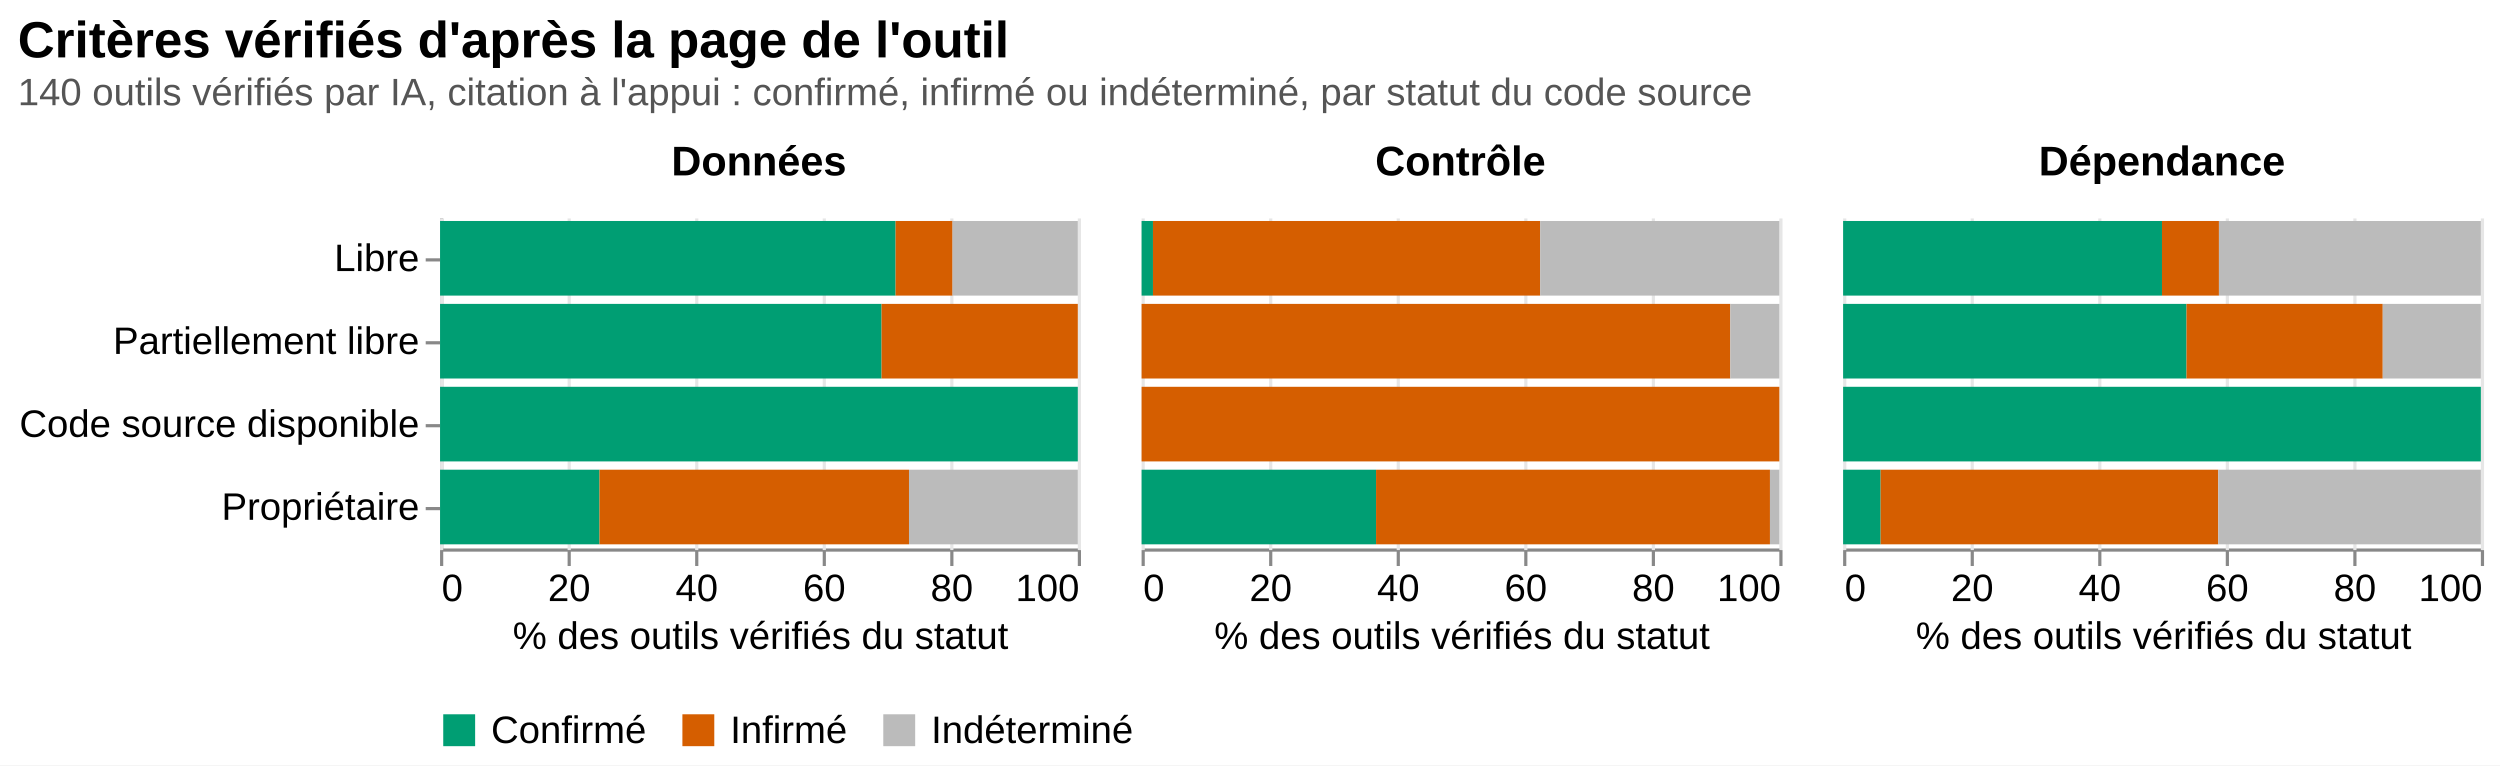
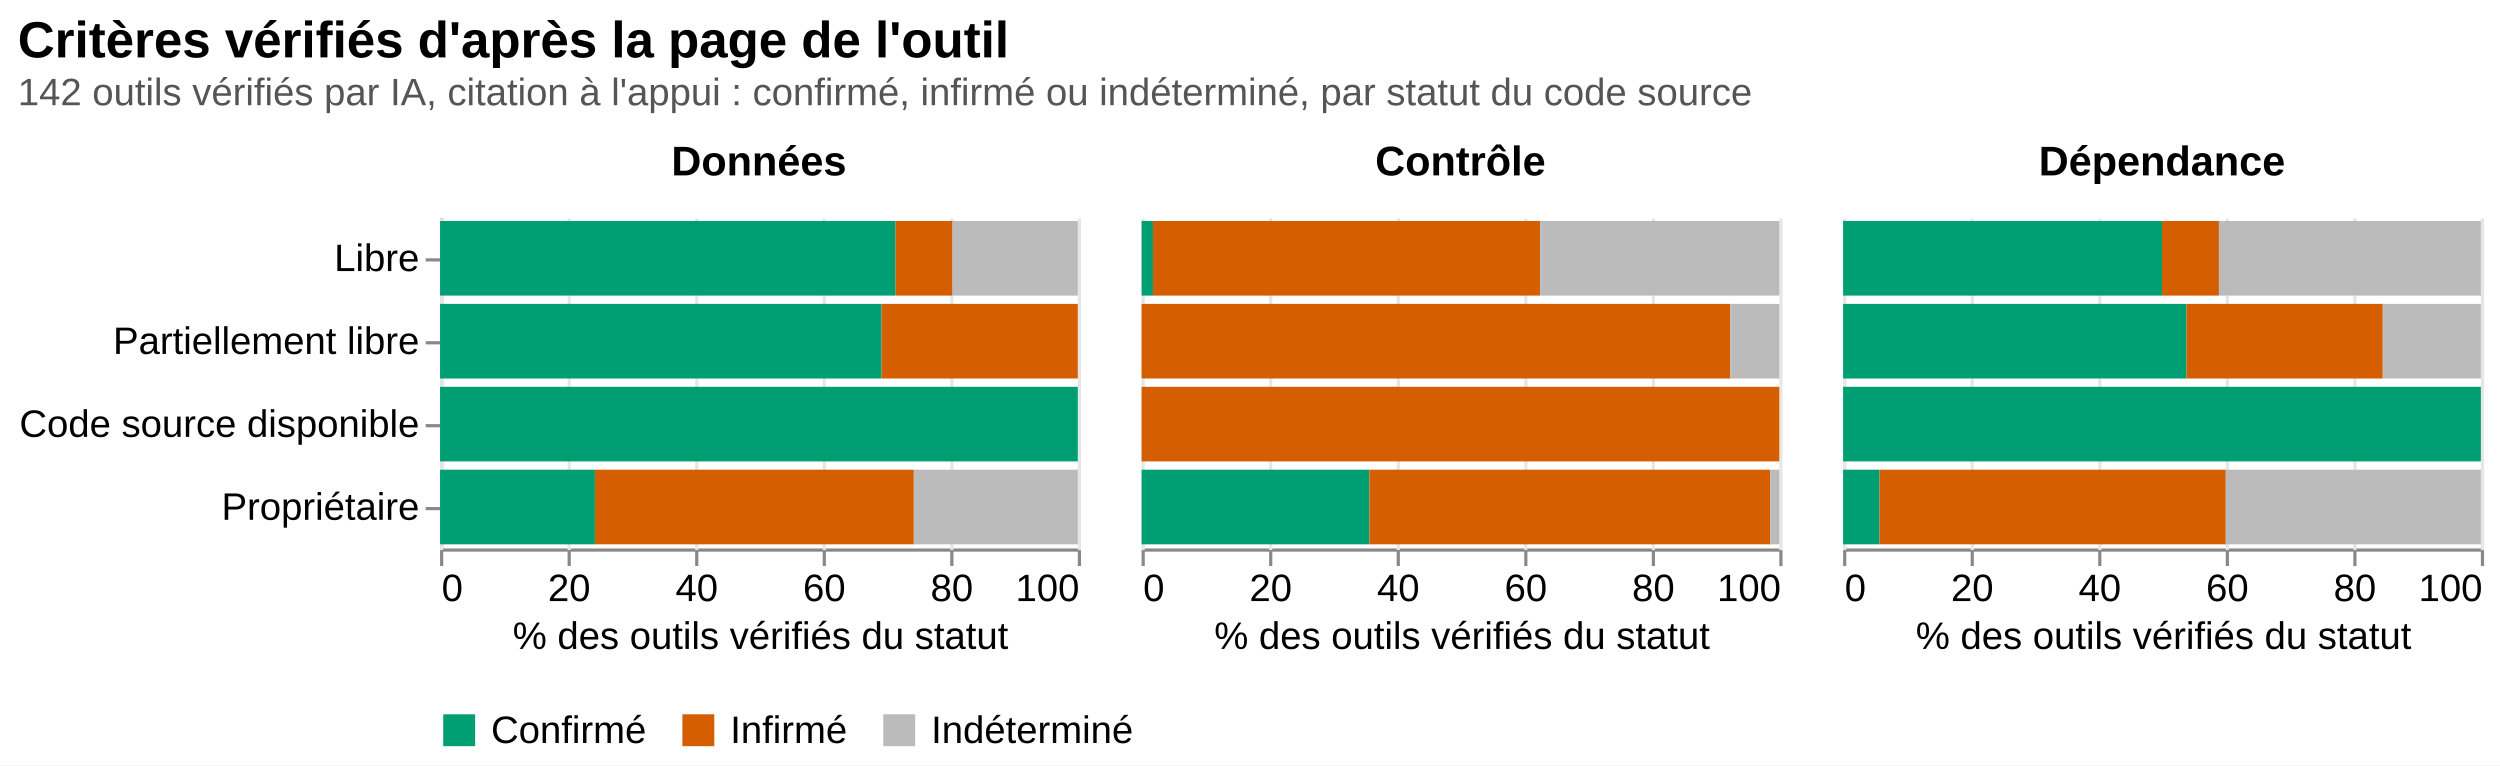
<svg xmlns="http://www.w3.org/2000/svg" version="1.1" class="marks" width="784" height="240" viewBox="0 0 784 240">
  <rect width="784" height="240" fill="white" />
  <g fill="none" stroke-miterlimit="10" transform="translate(138,68)">
    <g class="mark-group role-frame root" role="graphics-object" aria-roledescription="group mark container">
      <g transform="translate(0,0)">
        <path class="background" aria-hidden="true" d="M0,0h0v0h0Z" />
        <g>
          <g class="mark-group role-row-header row_header" role="graphics-object" aria-roledescription="group mark container">
            <g transform="translate(0,0)">
              <path class="background" aria-hidden="true" d="M0,0h0v104h0Z" />
              <g>
                <g class="mark-group role-axis" role="graphics-symbol" aria-roledescription="axis" aria-label="Y-axis for a discrete scale with 4 values: Libre, Partiellement libre, Code source disponible, Propriétaire">
                  <g transform="translate(0.5,0.5)">
                    <path class="background" aria-hidden="true" d="M0,0h0v0h0Z" pointer-events="none" />
                    <g>
                      <g class="mark-rule role-axis-tick" pointer-events="none">
                        <line transform="translate(0,13)" x2="-5" y2="0" stroke="#888888" stroke-width="1" opacity="1" />
                        <line transform="translate(0,39)" x2="-5" y2="0" stroke="#888888" stroke-width="1" opacity="1" />
                        <line transform="translate(0,65)" x2="-5" y2="0" stroke="#888888" stroke-width="1" opacity="1" />
                        <line transform="translate(0,91)" x2="-5" y2="0" stroke="#888888" stroke-width="1" opacity="1" />
                      </g>
                      <g class="mark-text role-axis-label" pointer-events="none">
                        <text text-anchor="end" transform="translate(-7,16.5)" font-family="Liberation Sans, Helvetica, Arial, sans-serif" font-size="12px" fill="#000" opacity="1">Libre</text>
                        <text text-anchor="end" transform="translate(-7,42.5)" font-family="Liberation Sans, Helvetica, Arial, sans-serif" font-size="12px" fill="#000" opacity="1">Partiellement libre</text>
                        <text text-anchor="end" transform="translate(-7,68.5)" font-family="Liberation Sans, Helvetica, Arial, sans-serif" font-size="12px" fill="#000" opacity="1">Code source disponible</text>
                        <text text-anchor="end" transform="translate(-7,94.5)" font-family="Liberation Sans, Helvetica, Arial, sans-serif" font-size="12px" fill="#000" opacity="1">Propriétaire</text>
                      </g>
                      <g class="mark-rule role-axis-domain" pointer-events="none">
                        <line transform="translate(0,0)" x2="0" y2="104" stroke="#888888" stroke-width="1" opacity="1" />
                      </g>
                    </g>
                    <path class="foreground" aria-hidden="true" d="" pointer-events="none" display="none" />
                  </g>
                </g>
              </g>
              <path class="foreground" aria-hidden="true" d="" display="none" />
            </g>
          </g>
          <g class="mark-group role-column-header column_header" role="graphics-object" aria-roledescription="group mark container">
            <g transform="translate(0,0)">
              <path class="background" aria-hidden="true" d="M0,0h200v0h-200Z" />
              <g>
                <g class="mark-group role-title">
                  <g transform="translate(100,-23)">
                    <path class="background" aria-hidden="true" d="M0,0h0v0h0Z" pointer-events="none" />
                    <g>
                      <g class="mark-text role-title-text" role="graphics-symbol" aria-roledescription="title" aria-label="Title text 'Données'" pointer-events="none">
                        <text text-anchor="middle" transform="translate(0,10)" font-family="Liberation Sans, Helvetica, Arial, sans-serif" font-size="13px" font-weight="bold" fill="#000" opacity="1">Données</text>
                      </g>
                    </g>
                    <path class="foreground" aria-hidden="true" d="" pointer-events="none" display="none" />
                  </g>
                </g>
              </g>
              <path class="foreground" aria-hidden="true" d="" display="none" />
            </g>
            <g transform="translate(220,0)">
              <path class="background" aria-hidden="true" d="M0,0h200v0h-200Z" />
              <g>
                <g class="mark-group role-title">
                  <g transform="translate(100,-23)">
                    <path class="background" aria-hidden="true" d="M0,0h0v0h0Z" pointer-events="none" />
                    <g>
                      <g class="mark-text role-title-text" role="graphics-symbol" aria-roledescription="title" aria-label="Title text 'Contrôle'" pointer-events="none">
                        <text text-anchor="middle" transform="translate(0,10)" font-family="Liberation Sans, Helvetica, Arial, sans-serif" font-size="13px" font-weight="bold" fill="#000" opacity="1">Contrôle</text>
                      </g>
                    </g>
                    <path class="foreground" aria-hidden="true" d="" pointer-events="none" display="none" />
                  </g>
                </g>
              </g>
              <path class="foreground" aria-hidden="true" d="" display="none" />
            </g>
            <g transform="translate(440,0)">
              <path class="background" aria-hidden="true" d="M0,0h200v0h-200Z" />
              <g>
                <g class="mark-group role-title">
                  <g transform="translate(100,-23)">
                    <path class="background" aria-hidden="true" d="M0,0h0v0h0Z" pointer-events="none" />
                    <g>
                      <g class="mark-text role-title-text" role="graphics-symbol" aria-roledescription="title" aria-label="Title text 'Dépendance'" pointer-events="none">
                        <text text-anchor="middle" transform="translate(0,10)" font-family="Liberation Sans, Helvetica, Arial, sans-serif" font-size="13px" font-weight="bold" fill="#000" opacity="1">Dépendance</text>
                      </g>
                    </g>
                    <path class="foreground" aria-hidden="true" d="" pointer-events="none" display="none" />
                  </g>
                </g>
              </g>
              <path class="foreground" aria-hidden="true" d="" display="none" />
            </g>
          </g>
          <g class="mark-group role-column-footer column_footer" role="graphics-object" aria-roledescription="group mark container">
            <g transform="translate(0,104)">
              <path class="background" aria-hidden="true" d="M0,0h200v0h-200Z" />
              <g>
                <g class="mark-group role-axis" role="graphics-symbol" aria-roledescription="axis" aria-label="X-axis titled '% des outils vérifiés du statut' for a linear scale with values from 0 to 100">
                  <g transform="translate(0.5,0.5)">
                    <path class="background" aria-hidden="true" d="M0,0h0v0h0Z" pointer-events="none" />
                    <g>
                      <g class="mark-rule role-axis-tick" pointer-events="none">
                        <line transform="translate(0,0)" x2="0" y2="5" stroke="#888888" stroke-width="1" opacity="1" />
                        <line transform="translate(40,0)" x2="0" y2="5" stroke="#888888" stroke-width="1" opacity="1" />
                        <line transform="translate(80,0)" x2="0" y2="5" stroke="#888888" stroke-width="1" opacity="1" />
                        <line transform="translate(120,0)" x2="0" y2="5" stroke="#888888" stroke-width="1" opacity="1" />
                        <line transform="translate(160,0)" x2="0" y2="5" stroke="#888888" stroke-width="1" opacity="1" />
                        <line transform="translate(200,0)" x2="0" y2="5" stroke="#888888" stroke-width="1" opacity="1" />
                      </g>
                      <g class="mark-text role-axis-label" pointer-events="none">
                        <text text-anchor="start" transform="translate(0,16)" font-family="Liberation Sans, Helvetica, Arial, sans-serif" font-size="12px" fill="#000" opacity="1">0</text>
                        <text text-anchor="middle" transform="translate(40,16)" font-family="Liberation Sans, Helvetica, Arial, sans-serif" font-size="12px" fill="#000" opacity="1">20</text>
                        <text text-anchor="middle" transform="translate(80,16)" font-family="Liberation Sans, Helvetica, Arial, sans-serif" font-size="12px" fill="#000" opacity="1">40</text>
                        <text text-anchor="middle" transform="translate(120,16)" font-family="Liberation Sans, Helvetica, Arial, sans-serif" font-size="12px" fill="#000" opacity="1">60</text>
                        <text text-anchor="middle" transform="translate(160,16)" font-family="Liberation Sans, Helvetica, Arial, sans-serif" font-size="12px" fill="#000" opacity="1">80</text>
                        <text text-anchor="end" transform="translate(200,16)" font-family="Liberation Sans, Helvetica, Arial, sans-serif" font-size="12px" fill="#000" opacity="1">100</text>
                      </g>
                      <g class="mark-rule role-axis-domain" pointer-events="none">
                        <line transform="translate(0,0)" x2="200" y2="0" stroke="#888888" stroke-width="1" opacity="1" />
                      </g>
                      <g class="mark-text role-axis-title" pointer-events="none">
                        <text text-anchor="middle" transform="translate(100,31)" font-family="Liberation Sans, Helvetica, Arial, sans-serif" font-size="12px" font-weight="normal" fill="#000" opacity="1">% des outils vérifiés du statut</text>
                      </g>
                    </g>
                    <path class="foreground" aria-hidden="true" d="" pointer-events="none" display="none" />
                  </g>
                </g>
              </g>
              <path class="foreground" aria-hidden="true" d="" display="none" />
            </g>
            <g transform="translate(220,104)">
              <path class="background" aria-hidden="true" d="M0,0h200v0h-200Z" />
              <g>
                <g class="mark-group role-axis" role="graphics-symbol" aria-roledescription="axis" aria-label="X-axis titled '% des outils vérifiés du statut' for a linear scale with values from 0 to 100">
                  <g transform="translate(0.5,0.5)">
                    <path class="background" aria-hidden="true" d="M0,0h0v0h0Z" pointer-events="none" />
                    <g>
                      <g class="mark-rule role-axis-tick" pointer-events="none">
                        <line transform="translate(0,0)" x2="0" y2="5" stroke="#888888" stroke-width="1" opacity="1" />
                        <line transform="translate(40,0)" x2="0" y2="5" stroke="#888888" stroke-width="1" opacity="1" />
                        <line transform="translate(80,0)" x2="0" y2="5" stroke="#888888" stroke-width="1" opacity="1" />
                        <line transform="translate(120,0)" x2="0" y2="5" stroke="#888888" stroke-width="1" opacity="1" />
                        <line transform="translate(160,0)" x2="0" y2="5" stroke="#888888" stroke-width="1" opacity="1" />
                        <line transform="translate(200,0)" x2="0" y2="5" stroke="#888888" stroke-width="1" opacity="1" />
                      </g>
                      <g class="mark-text role-axis-label" pointer-events="none">
                        <text text-anchor="start" transform="translate(0,16)" font-family="Liberation Sans, Helvetica, Arial, sans-serif" font-size="12px" fill="#000" opacity="1">0</text>
                        <text text-anchor="middle" transform="translate(40,16)" font-family="Liberation Sans, Helvetica, Arial, sans-serif" font-size="12px" fill="#000" opacity="1">20</text>
                        <text text-anchor="middle" transform="translate(80,16)" font-family="Liberation Sans, Helvetica, Arial, sans-serif" font-size="12px" fill="#000" opacity="1">40</text>
                        <text text-anchor="middle" transform="translate(120,16)" font-family="Liberation Sans, Helvetica, Arial, sans-serif" font-size="12px" fill="#000" opacity="1">60</text>
                        <text text-anchor="middle" transform="translate(160,16)" font-family="Liberation Sans, Helvetica, Arial, sans-serif" font-size="12px" fill="#000" opacity="1">80</text>
                        <text text-anchor="end" transform="translate(200,16)" font-family="Liberation Sans, Helvetica, Arial, sans-serif" font-size="12px" fill="#000" opacity="1">100</text>
                      </g>
                      <g class="mark-rule role-axis-domain" pointer-events="none">
                        <line transform="translate(0,0)" x2="200" y2="0" stroke="#888888" stroke-width="1" opacity="1" />
                      </g>
                      <g class="mark-text role-axis-title" pointer-events="none">
                        <text text-anchor="middle" transform="translate(100,31)" font-family="Liberation Sans, Helvetica, Arial, sans-serif" font-size="12px" font-weight="normal" fill="#000" opacity="1">% des outils vérifiés du statut</text>
                      </g>
                    </g>
                    <path class="foreground" aria-hidden="true" d="" pointer-events="none" display="none" />
                  </g>
                </g>
              </g>
              <path class="foreground" aria-hidden="true" d="" display="none" />
            </g>
            <g transform="translate(440,104)">
              <path class="background" aria-hidden="true" d="M0,0h200v0h-200Z" />
              <g>
                <g class="mark-group role-axis" role="graphics-symbol" aria-roledescription="axis" aria-label="X-axis titled '% des outils vérifiés du statut' for a linear scale with values from 0 to 100">
                  <g transform="translate(0.5,0.5)">
                    <path class="background" aria-hidden="true" d="M0,0h0v0h0Z" pointer-events="none" />
                    <g>
                      <g class="mark-rule role-axis-tick" pointer-events="none">
                        <line transform="translate(0,0)" x2="0" y2="5" stroke="#888888" stroke-width="1" opacity="1" />
                        <line transform="translate(40,0)" x2="0" y2="5" stroke="#888888" stroke-width="1" opacity="1" />
                        <line transform="translate(80,0)" x2="0" y2="5" stroke="#888888" stroke-width="1" opacity="1" />
                        <line transform="translate(120,0)" x2="0" y2="5" stroke="#888888" stroke-width="1" opacity="1" />
                        <line transform="translate(160,0)" x2="0" y2="5" stroke="#888888" stroke-width="1" opacity="1" />
                        <line transform="translate(200,0)" x2="0" y2="5" stroke="#888888" stroke-width="1" opacity="1" />
                      </g>
                      <g class="mark-text role-axis-label" pointer-events="none">
                        <text text-anchor="start" transform="translate(0,16)" font-family="Liberation Sans, Helvetica, Arial, sans-serif" font-size="12px" fill="#000" opacity="1">0</text>
                        <text text-anchor="middle" transform="translate(40,16)" font-family="Liberation Sans, Helvetica, Arial, sans-serif" font-size="12px" fill="#000" opacity="1">20</text>
                        <text text-anchor="middle" transform="translate(80,16)" font-family="Liberation Sans, Helvetica, Arial, sans-serif" font-size="12px" fill="#000" opacity="1">40</text>
                        <text text-anchor="middle" transform="translate(120,16)" font-family="Liberation Sans, Helvetica, Arial, sans-serif" font-size="12px" fill="#000" opacity="1">60</text>
                        <text text-anchor="middle" transform="translate(160,16)" font-family="Liberation Sans, Helvetica, Arial, sans-serif" font-size="12px" fill="#000" opacity="1">80</text>
                        <text text-anchor="end" transform="translate(200,16)" font-family="Liberation Sans, Helvetica, Arial, sans-serif" font-size="12px" fill="#000" opacity="1">100</text>
                      </g>
                      <g class="mark-rule role-axis-domain" pointer-events="none">
                        <line transform="translate(0,0)" x2="200" y2="0" stroke="#888888" stroke-width="1" opacity="1" />
                      </g>
                      <g class="mark-text role-axis-title" pointer-events="none">
                        <text text-anchor="middle" transform="translate(100,31)" font-family="Liberation Sans, Helvetica, Arial, sans-serif" font-size="12px" font-weight="normal" fill="#000" opacity="1">% des outils vérifiés du statut</text>
                      </g>
                    </g>
                    <path class="foreground" aria-hidden="true" d="" pointer-events="none" display="none" />
                  </g>
                </g>
              </g>
              <path class="foreground" aria-hidden="true" d="" display="none" />
            </g>
          </g>
          <g class="mark-group role-scope cell" role="graphics-object" aria-roledescription="group mark container">
            <g transform="translate(0,0)">
              <path class="background" aria-hidden="true" d="M0,0h200v104h-200Z" />
              <g>
                <g class="mark-group role-axis" aria-hidden="true">
                  <g transform="translate(0.5,104.5)">
                    <path class="background" aria-hidden="true" d="M0,0h0v0h0Z" pointer-events="none" />
                    <g>
                      <g class="mark-rule role-axis-grid" pointer-events="none">
                        <line transform="translate(0,0)" x2="0" y2="-104" stroke="#E6E6E6" stroke-width="1" opacity="1" />
                        <line transform="translate(40,0)" x2="0" y2="-104" stroke="#E6E6E6" stroke-width="1" opacity="1" />
                        <line transform="translate(80,0)" x2="0" y2="-104" stroke="#E6E6E6" stroke-width="1" opacity="1" />
                        <line transform="translate(120,0)" x2="0" y2="-104" stroke="#E6E6E6" stroke-width="1" opacity="1" />
                        <line transform="translate(160,0)" x2="0" y2="-104" stroke="#E6E6E6" stroke-width="1" opacity="1" />
                        <line transform="translate(200,0)" x2="0" y2="-104" stroke="#E6E6E6" stroke-width="1" opacity="1" />
                      </g>
                    </g>
                    <path class="foreground" aria-hidden="true" d="" pointer-events="none" display="none" />
                  </g>
                </g>
                <g class="mark-rect role-mark child_marks" role="graphics-object" aria-roledescription="rect mark container">
                  <path aria-label="% des outils vérifiés du statut: 71; statut: Libre; verdict: Confirmé; rang: 0; Outils: 40; Outils du statut: 56" role="graphics-symbol" aria-roledescription="bar" d="M0,1.3h142.857v23.4h-142.857Z" fill="#009E73" />
                  <path aria-label="% des outils vérifiés du statut: 9; statut: Libre; verdict: Infirmé; rang: 1; Outils: 5; Outils du statut: 56" role="graphics-symbol" aria-roledescription="bar" d="M142.857,1.3h17.857v23.4h-17.857Z" fill="#D55E00" />
                  <path aria-label="% des outils vérifiés du statut: 20; statut: Libre; verdict: Indéterminé; rang: 2; Outils: 11; Outils du statut: 56" role="graphics-symbol" aria-roledescription="bar" d="M160.714,1.3h39.286v23.4h-39.286Z" fill="#BBBBBB" />
                  <path aria-label="% des outils vérifiés du statut: 69; statut: Partiellement libre; verdict: Confirmé; rang: 0; Outils: 9; Outils du statut: 13" role="graphics-symbol" aria-roledescription="bar" d="M0,27.3h138.462v23.4h-138.462Z" fill="#009E73" />
                  <path aria-label="% des outils vérifiés du statut: 31; statut: Partiellement libre; verdict: Infirmé; rang: 1; Outils: 4; Outils du statut: 13" role="graphics-symbol" aria-roledescription="bar" d="M138.462,27.3h61.538v23.4h-61.538Z" fill="#D55E00" />
                  <path aria-label="% des outils vérifiés du statut: 0; statut: Partiellement libre; verdict: Indéterminé; rang: 2; Outils: 0; Outils du statut: 13" role="graphics-symbol" aria-roledescription="bar" d="M200,27.3h0v23.4h0Z" fill="#BBBBBB" />
                  <path aria-label="% des outils vérifiés du statut: 100; statut: Code source disponible; verdict: Confirmé; rang: 0; Outils: 3; Outils du statut: 3" role="graphics-symbol" aria-roledescription="bar" d="M0,53.3h200v23.4h-200Z" fill="#009E73" />
                  <path aria-label="% des outils vérifiés du statut: 0; statut: Code source disponible; verdict: Infirmé; rang: 1; Outils: 0; Outils du statut: 3" role="graphics-symbol" aria-roledescription="bar" d="M200,53.3h0v23.4h0Z" fill="#D55E00" />
                  <path aria-label="% des outils vérifiés du statut: 0; statut: Code source disponible; verdict: Indéterminé; rang: 2; Outils: 0; Outils du statut: 3" role="graphics-symbol" aria-roledescription="bar" d="M200,53.3h0v23.4h0Z" fill="#BBBBBB" />
-                   <path aria-label="% des outils vérifiés du statut: 25; statut: Propriétaire; verdict: Confirmé; rang: 0; Outils: 17; Outils du statut: 68" role="graphics-symbol" aria-roledescription="bar" d="M0,79.3h50v23.4h-50Z" fill="#009E73" />
-                   <path aria-label="% des outils vérifiés du statut: 49; statut: Propriétaire; verdict: Infirmé; rang: 1; Outils: 33; Outils du statut: 68" role="graphics-symbol" aria-roledescription="bar" d="M50,79.3h97.059v23.4h-97.059Z" fill="#D55E00" />
-                   <path aria-label="% des outils vérifiés du statut: 26; statut: Propriétaire; verdict: Indéterminé; rang: 2; Outils: 18; Outils du statut: 68" role="graphics-symbol" aria-roledescription="bar" d="M147.059,79.3h52.941v23.4h-52.941Z" fill="#BBBBBB" />
+                   <path aria-label="% des outils vérifiés du statut: 24; statut: Propriétaire; verdict: Confirmé; rang: 0; Outils: 17; Outils du statut: 70" role="graphics-symbol" aria-roledescription="bar" d="M0,79.3h48.571v23.4h-48.571Z" fill="#009E73" />
+                   <path aria-label="% des outils vérifiés du statut: 50; statut: Propriétaire; verdict: Infirmé; rang: 1; Outils: 35; Outils du statut: 70" role="graphics-symbol" aria-roledescription="bar" d="M48.571,79.3h100v23.4h-100Z" fill="#D55E00" />
+                   <path aria-label="% des outils vérifiés du statut: 26; statut: Propriétaire; verdict: Indéterminé; rang: 2; Outils: 18; Outils du statut: 70" role="graphics-symbol" aria-roledescription="bar" d="M148.571,79.3h51.429v23.4h-51.429Z" fill="#BBBBBB" />
                </g>
              </g>
              <path class="foreground" aria-hidden="true" d="" display="none" />
            </g>
            <g transform="translate(220,0)">
              <path class="background" aria-hidden="true" d="M0,0h200v104h-200Z" />
              <g>
                <g class="mark-group role-axis" aria-hidden="true">
                  <g transform="translate(0.5,104.5)">
                    <path class="background" aria-hidden="true" d="M0,0h0v0h0Z" pointer-events="none" />
                    <g>
                      <g class="mark-rule role-axis-grid" pointer-events="none">
                        <line transform="translate(0,0)" x2="0" y2="-104" stroke="#E6E6E6" stroke-width="1" opacity="1" />
                        <line transform="translate(40,0)" x2="0" y2="-104" stroke="#E6E6E6" stroke-width="1" opacity="1" />
                        <line transform="translate(80,0)" x2="0" y2="-104" stroke="#E6E6E6" stroke-width="1" opacity="1" />
                        <line transform="translate(120,0)" x2="0" y2="-104" stroke="#E6E6E6" stroke-width="1" opacity="1" />
                        <line transform="translate(160,0)" x2="0" y2="-104" stroke="#E6E6E6" stroke-width="1" opacity="1" />
                        <line transform="translate(200,0)" x2="0" y2="-104" stroke="#E6E6E6" stroke-width="1" opacity="1" />
                      </g>
                    </g>
                    <path class="foreground" aria-hidden="true" d="" pointer-events="none" display="none" />
                  </g>
                </g>
                <g class="mark-rect role-mark child_marks" role="graphics-object" aria-roledescription="rect mark container">
                  <path aria-label="% des outils vérifiés du statut: 2; statut: Libre; verdict: Confirmé; rang: 0; Outils: 1; Outils du statut: 56" role="graphics-symbol" aria-roledescription="bar" d="M0,1.3h3.571v23.4h-3.571Z" fill="#009E73" />
                  <path aria-label="% des outils vérifiés du statut: 61; statut: Libre; verdict: Infirmé; rang: 1; Outils: 34; Outils du statut: 56" role="graphics-symbol" aria-roledescription="bar" d="M3.571,1.3h121.429v23.4h-121.429Z" fill="#D55E00" />
                  <path aria-label="% des outils vérifiés du statut: 38; statut: Libre; verdict: Indéterminé; rang: 2; Outils: 21; Outils du statut: 56" role="graphics-symbol" aria-roledescription="bar" d="M125,1.3h75v23.4h-75Z" fill="#BBBBBB" />
                  <path aria-label="% des outils vérifiés du statut: 0; statut: Partiellement libre; verdict: Confirmé; rang: 0; Outils: 0; Outils du statut: 13" role="graphics-symbol" aria-roledescription="bar" d="M0,27.3h0v23.4h0Z" fill="#009E73" />
                  <path aria-label="% des outils vérifiés du statut: 92; statut: Partiellement libre; verdict: Infirmé; rang: 1; Outils: 12; Outils du statut: 13" role="graphics-symbol" aria-roledescription="bar" d="M0,27.3h184.615v23.4h-184.615Z" fill="#D55E00" />
                  <path aria-label="% des outils vérifiés du statut: 8; statut: Partiellement libre; verdict: Indéterminé; rang: 2; Outils: 1; Outils du statut: 13" role="graphics-symbol" aria-roledescription="bar" d="M184.615,27.3h15.385v23.4h-15.385Z" fill="#BBBBBB" />
                  <path aria-label="% des outils vérifiés du statut: 0; statut: Code source disponible; verdict: Confirmé; rang: 0; Outils: 0; Outils du statut: 3" role="graphics-symbol" aria-roledescription="bar" d="M0,53.3h0v23.4h0Z" fill="#009E73" />
                  <path aria-label="% des outils vérifiés du statut: 100; statut: Code source disponible; verdict: Infirmé; rang: 1; Outils: 3; Outils du statut: 3" role="graphics-symbol" aria-roledescription="bar" d="M0,53.3h200v23.4h-200Z" fill="#D55E00" />
                  <path aria-label="% des outils vérifiés du statut: 0; statut: Code source disponible; verdict: Indéterminé; rang: 2; Outils: 0; Outils du statut: 3" role="graphics-symbol" aria-roledescription="bar" d="M200,53.3h0v23.4h0Z" fill="#BBBBBB" />
-                   <path aria-label="% des outils vérifiés du statut: 37; statut: Propriétaire; verdict: Confirmé; rang: 0; Outils: 25; Outils du statut: 68" role="graphics-symbol" aria-roledescription="bar" d="M0,79.3h73.529v23.4h-73.529Z" fill="#009E73" />
-                   <path aria-label="% des outils vérifiés du statut: 62; statut: Propriétaire; verdict: Infirmé; rang: 1; Outils: 42; Outils du statut: 68" role="graphics-symbol" aria-roledescription="bar" d="M73.529,79.3h123.529v23.4h-123.529Z" fill="#D55E00" />
-                   <path aria-label="% des outils vérifiés du statut: 1; statut: Propriétaire; verdict: Indéterminé; rang: 2; Outils: 1; Outils du statut: 68" role="graphics-symbol" aria-roledescription="bar" d="M197.059,79.3h2.941v23.4h-2.941Z" fill="#BBBBBB" />
+                   <path aria-label="% des outils vérifiés du statut: 36; statut: Propriétaire; verdict: Confirmé; rang: 0; Outils: 25; Outils du statut: 70" role="graphics-symbol" aria-roledescription="bar" d="M0,79.3h71.429v23.4h-71.429Z" fill="#009E73" />
+                   <path aria-label="% des outils vérifiés du statut: 63; statut: Propriétaire; verdict: Infirmé; rang: 1; Outils: 44; Outils du statut: 70" role="graphics-symbol" aria-roledescription="bar" d="M71.429,79.3h125.714v23.4h-125.714Z" fill="#D55E00" />
+                   <path aria-label="% des outils vérifiés du statut: 1; statut: Propriétaire; verdict: Indéterminé; rang: 2; Outils: 1; Outils du statut: 70" role="graphics-symbol" aria-roledescription="bar" d="M197.143,79.3h2.857v23.4h-2.857Z" fill="#BBBBBB" />
                </g>
              </g>
              <path class="foreground" aria-hidden="true" d="" display="none" />
            </g>
            <g transform="translate(440,0)">
              <path class="background" aria-hidden="true" d="M0,0h200v104h-200Z" />
              <g>
                <g class="mark-group role-axis" aria-hidden="true">
                  <g transform="translate(0.5,104.5)">
                    <path class="background" aria-hidden="true" d="M0,0h0v0h0Z" pointer-events="none" />
                    <g>
                      <g class="mark-rule role-axis-grid" pointer-events="none">
                        <line transform="translate(0,0)" x2="0" y2="-104" stroke="#E6E6E6" stroke-width="1" opacity="1" />
                        <line transform="translate(40,0)" x2="0" y2="-104" stroke="#E6E6E6" stroke-width="1" opacity="1" />
                        <line transform="translate(80,0)" x2="0" y2="-104" stroke="#E6E6E6" stroke-width="1" opacity="1" />
                        <line transform="translate(120,0)" x2="0" y2="-104" stroke="#E6E6E6" stroke-width="1" opacity="1" />
                        <line transform="translate(160,0)" x2="0" y2="-104" stroke="#E6E6E6" stroke-width="1" opacity="1" />
                        <line transform="translate(200,0)" x2="0" y2="-104" stroke="#E6E6E6" stroke-width="1" opacity="1" />
                      </g>
                    </g>
                    <path class="foreground" aria-hidden="true" d="" pointer-events="none" display="none" />
                  </g>
                </g>
                <g class="mark-rect role-mark child_marks" role="graphics-object" aria-roledescription="rect mark container">
                  <path aria-label="% des outils vérifiés du statut: 50; statut: Libre; verdict: Confirmé; rang: 0; Outils: 28; Outils du statut: 56" role="graphics-symbol" aria-roledescription="bar" d="M0,1.3h100v23.4h-100Z" fill="#009E73" />
                  <path aria-label="% des outils vérifiés du statut: 9; statut: Libre; verdict: Infirmé; rang: 1; Outils: 5; Outils du statut: 56" role="graphics-symbol" aria-roledescription="bar" d="M100,1.3h17.857v23.4h-17.857Z" fill="#D55E00" />
                  <path aria-label="% des outils vérifiés du statut: 41; statut: Libre; verdict: Indéterminé; rang: 2; Outils: 23; Outils du statut: 56" role="graphics-symbol" aria-roledescription="bar" d="M117.857,1.3h82.143v23.4h-82.143Z" fill="#BBBBBB" />
                  <path aria-label="% des outils vérifiés du statut: 54; statut: Partiellement libre; verdict: Confirmé; rang: 0; Outils: 7; Outils du statut: 13" role="graphics-symbol" aria-roledescription="bar" d="M0,27.3h107.692v23.4h-107.692Z" fill="#009E73" />
                  <path aria-label="% des outils vérifiés du statut: 31; statut: Partiellement libre; verdict: Infirmé; rang: 1; Outils: 4; Outils du statut: 13" role="graphics-symbol" aria-roledescription="bar" d="M107.692,27.3h61.538v23.4h-61.538Z" fill="#D55E00" />
                  <path aria-label="% des outils vérifiés du statut: 15; statut: Partiellement libre; verdict: Indéterminé; rang: 2; Outils: 2; Outils du statut: 13" role="graphics-symbol" aria-roledescription="bar" d="M169.231,27.3h30.769v23.4h-30.769Z" fill="#BBBBBB" />
                  <path aria-label="% des outils vérifiés du statut: 100; statut: Code source disponible; verdict: Confirmé; rang: 0; Outils: 3; Outils du statut: 3" role="graphics-symbol" aria-roledescription="bar" d="M0,53.3h200v23.4h-200Z" fill="#009E73" />
                  <path aria-label="% des outils vérifiés du statut: 0; statut: Code source disponible; verdict: Infirmé; rang: 1; Outils: 0; Outils du statut: 3" role="graphics-symbol" aria-roledescription="bar" d="M200,53.3h0v23.4h0Z" fill="#D55E00" />
                  <path aria-label="% des outils vérifiés du statut: 0; statut: Code source disponible; verdict: Indéterminé; rang: 2; Outils: 0; Outils du statut: 3" role="graphics-symbol" aria-roledescription="bar" d="M200,53.3h0v23.4h0Z" fill="#BBBBBB" />
-                   <path aria-label="% des outils vérifiés du statut: 6; statut: Propriétaire; verdict: Confirmé; rang: 0; Outils: 4; Outils du statut: 68" role="graphics-symbol" aria-roledescription="bar" d="M0,79.3h11.765v23.4h-11.765Z" fill="#009E73" />
-                   <path aria-label="% des outils vérifiés du statut: 53; statut: Propriétaire; verdict: Infirmé; rang: 1; Outils: 36; Outils du statut: 68" role="graphics-symbol" aria-roledescription="bar" d="M11.765,79.3h105.882v23.4h-105.882Z" fill="#D55E00" />
-                   <path aria-label="% des outils vérifiés du statut: 41; statut: Propriétaire; verdict: Indéterminé; rang: 2; Outils: 28; Outils du statut: 68" role="graphics-symbol" aria-roledescription="bar" d="M117.647,79.3h82.353v23.4h-82.353Z" fill="#BBBBBB" />
+                   <path aria-label="% des outils vérifiés du statut: 6; statut: Propriétaire; verdict: Confirmé; rang: 0; Outils: 4; Outils du statut: 70" role="graphics-symbol" aria-roledescription="bar" d="M0,79.3h11.429v23.4h-11.429Z" fill="#009E73" />
+                   <path aria-label="% des outils vérifiés du statut: 54; statut: Propriétaire; verdict: Infirmé; rang: 1; Outils: 38; Outils du statut: 70" role="graphics-symbol" aria-roledescription="bar" d="M11.429,79.3h108.571v23.4h-108.571Z" fill="#D55E00" />
+                   <path aria-label="% des outils vérifiés du statut: 40; statut: Propriétaire; verdict: Indéterminé; rang: 2; Outils: 28; Outils du statut: 70" role="graphics-symbol" aria-roledescription="bar" d="M120,79.3h80v23.4h-80Z" fill="#BBBBBB" />
                </g>
              </g>
              <path class="foreground" aria-hidden="true" d="" display="none" />
            </g>
          </g>
          <g class="mark-group role-legend" role="graphics-symbol" aria-roledescription="legend" aria-label="Symbol legend for fill color with 3 values: Confirmé, Infirmé, Indéterminé">
            <g transform="translate(0,155)">
              <path class="background" aria-hidden="true" d="M0,0h218v12h-218Z" pointer-events="none" />
              <g>
                <g class="mark-group role-legend-entry">
                  <g transform="translate(0,0)">
                    <path class="background" aria-hidden="true" d="M0,0h0v0h0Z" pointer-events="none" />
                    <g>
                      <g class="mark-group role-scope" role="graphics-object" aria-roledescription="group mark container">
                        <g transform="translate(0,0)">
                          <path class="background" aria-hidden="true" d="M0,0h64.68v12h-64.68Z" pointer-events="none" opacity="1" />
                          <g>
                            <g class="mark-symbol role-legend-symbol" pointer-events="none">
                              <path transform="translate(6,6)" d="M-5,-5h10v10h-10Z" fill="#009E73" stroke-width="1.5" opacity="1" />
                            </g>
                            <g class="mark-text role-legend-label" pointer-events="none">
                              <text text-anchor="start" transform="translate(16,10)" font-family="Liberation Sans, Helvetica, Arial, sans-serif" font-size="12px" fill="#000" opacity="1">Confirmé</text>
                            </g>
                          </g>
                          <path class="foreground" aria-hidden="true" d="" pointer-events="none" display="none" />
                        </g>
                        <g transform="translate(75,0)">
                          <path class="background" aria-hidden="true" d="M0,0h52.674v12h-52.674Z" pointer-events="none" opacity="1" />
                          <g>
                            <g class="mark-symbol role-legend-symbol" pointer-events="none">
                              <path transform="translate(6,6)" d="M-5,-5h10v10h-10Z" fill="#D55E00" stroke-width="1.5" opacity="1" />
                            </g>
                            <g class="mark-text role-legend-label" pointer-events="none">
                              <text text-anchor="start" transform="translate(16,10)" font-family="Liberation Sans, Helvetica, Arial, sans-serif" font-size="12px" fill="#000" opacity="1">Infirmé</text>
                            </g>
                          </g>
                          <path class="foreground" aria-hidden="true" d="" pointer-events="none" display="none" />
                        </g>
                        <g transform="translate(138,0)">
                          <path class="background" aria-hidden="true" d="M0,0h79.369v12h-79.369Z" pointer-events="none" opacity="1" />
                          <g>
                            <g class="mark-symbol role-legend-symbol" pointer-events="none">
                              <path transform="translate(6,6)" d="M-5,-5h10v10h-10Z" fill="#BBBBBB" stroke-width="1.5" opacity="1" />
                            </g>
                            <g class="mark-text role-legend-label" pointer-events="none">
                              <text text-anchor="start" transform="translate(16,10)" font-family="Liberation Sans, Helvetica, Arial, sans-serif" font-size="12px" fill="#000" opacity="1">Indéterminé</text>
                            </g>
                          </g>
                          <path class="foreground" aria-hidden="true" d="" pointer-events="none" display="none" />
                        </g>
                      </g>
                    </g>
                    <path class="foreground" aria-hidden="true" d="" pointer-events="none" display="none" />
                  </g>
                </g>
              </g>
              <path class="foreground" aria-hidden="true" d="" pointer-events="none" display="none" />
            </g>
          </g>
          <g class="mark-group role-title">
            <g transform="translate(-132.4141,-63)">
              <path class="background" aria-hidden="true" d="M0,0h0v0h0Z" pointer-events="none" />
              <g>
                <g class="mark-text role-title-text" role="graphics-symbol" aria-roledescription="title" aria-label="Title text 'Critères vérifiés d'après la page de l'outil'" pointer-events="none">
                  <text text-anchor="start" transform="translate(0,13)" font-family="Liberation Sans, Helvetica, Arial, sans-serif" font-size="16px" font-weight="bold" fill="#000" opacity="1">Critères vérifiés d'après la page de l'outil</text>
                </g>
-                 <g class="mark-text role-title-subtitle" role="graphics-symbol" aria-roledescription="subtitle" aria-label="Subtitle text '140 outils vérifiés par IA, citation à l'appui : confirmé, infirmé ou indéterminé, par statut du code source'" pointer-events="none">
-                   <text text-anchor="start" transform="translate(0,28)" font-family="Liberation Sans, Helvetica, Arial, sans-serif" font-size="12px" fill="#555555" opacity="1">140 outils vérifiés par IA, citation à l'appui : confirmé, infirmé ou indéterminé, par statut du code source</text>
+                 <g class="mark-text role-title-subtitle" role="graphics-symbol" aria-roledescription="subtitle" aria-label="Subtitle text '142 outils vérifiés par IA, citation à l'appui : confirmé, infirmé ou indéterminé, par statut du code source'" pointer-events="none">
+                   <text text-anchor="start" transform="translate(0,28)" font-family="Liberation Sans, Helvetica, Arial, sans-serif" font-size="12px" fill="#555555" opacity="1">142 outils vérifiés par IA, citation à l'appui : confirmé, infirmé ou indéterminé, par statut du code source</text>
                </g>
              </g>
              <path class="foreground" aria-hidden="true" d="" pointer-events="none" display="none" />
            </g>
          </g>
        </g>
        <path class="foreground" aria-hidden="true" d="" display="none" />
      </g>
    </g>
  </g>
</svg>
